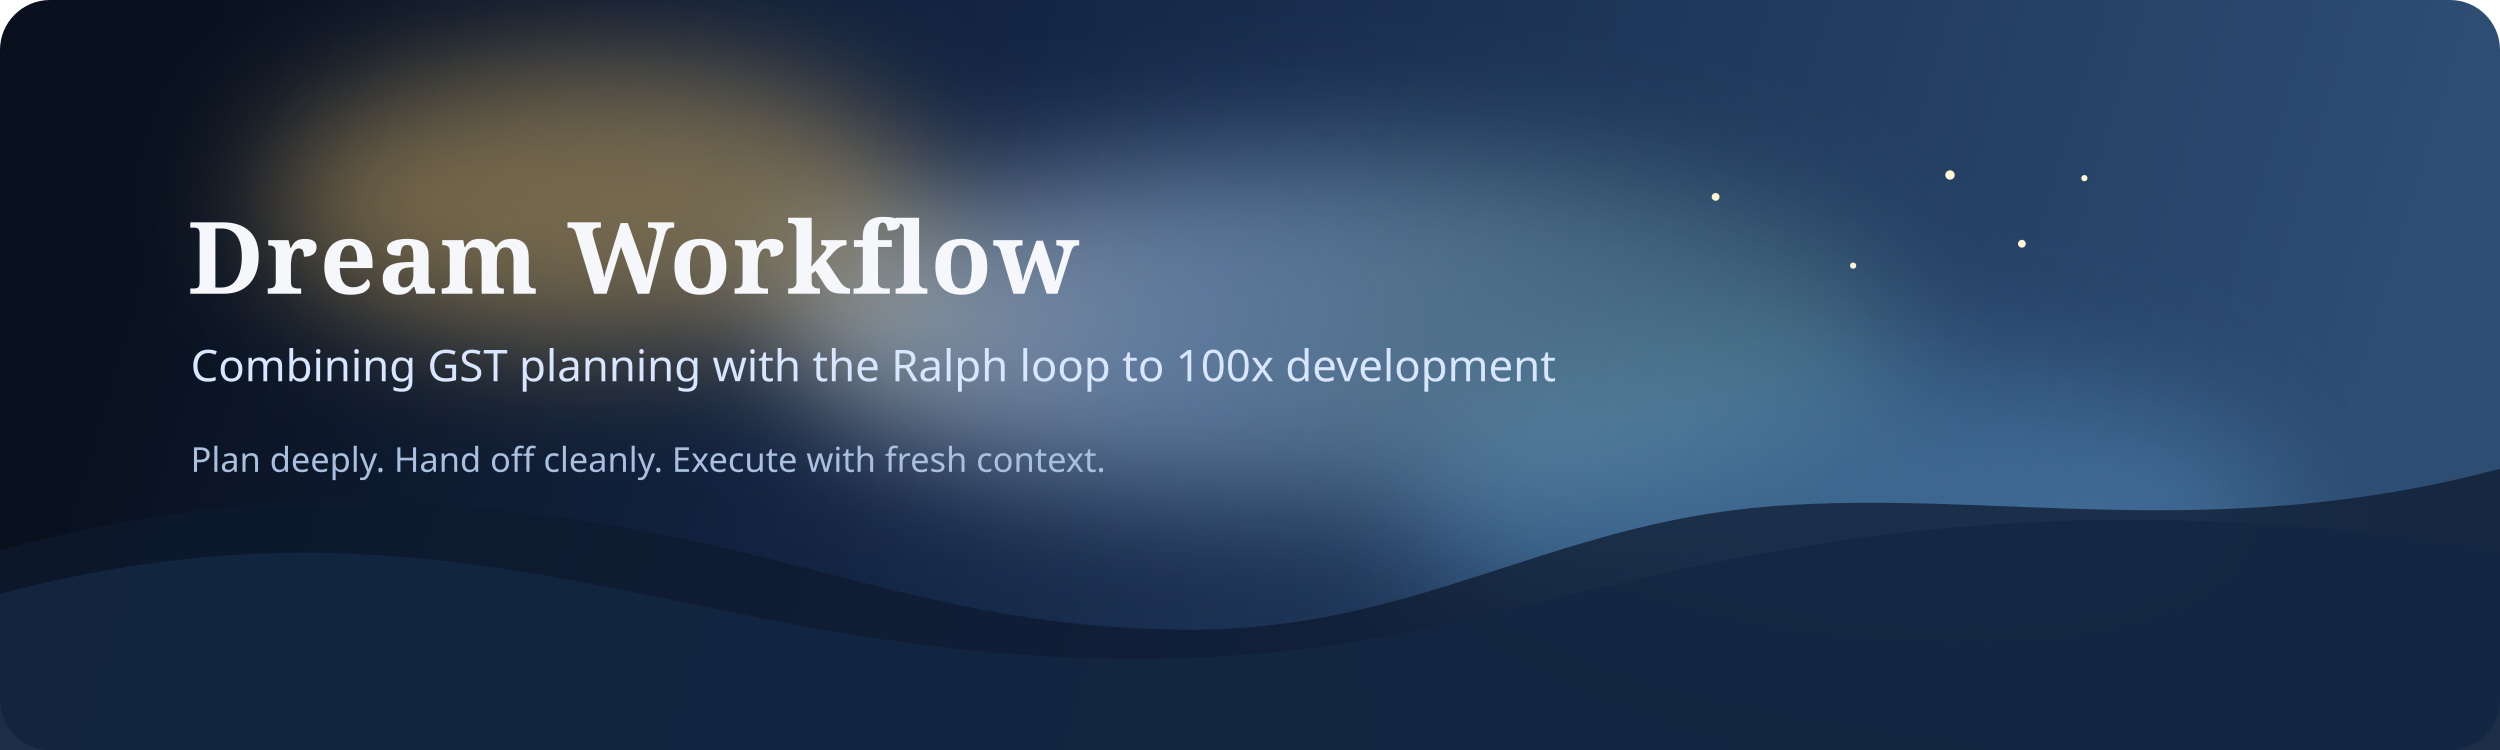
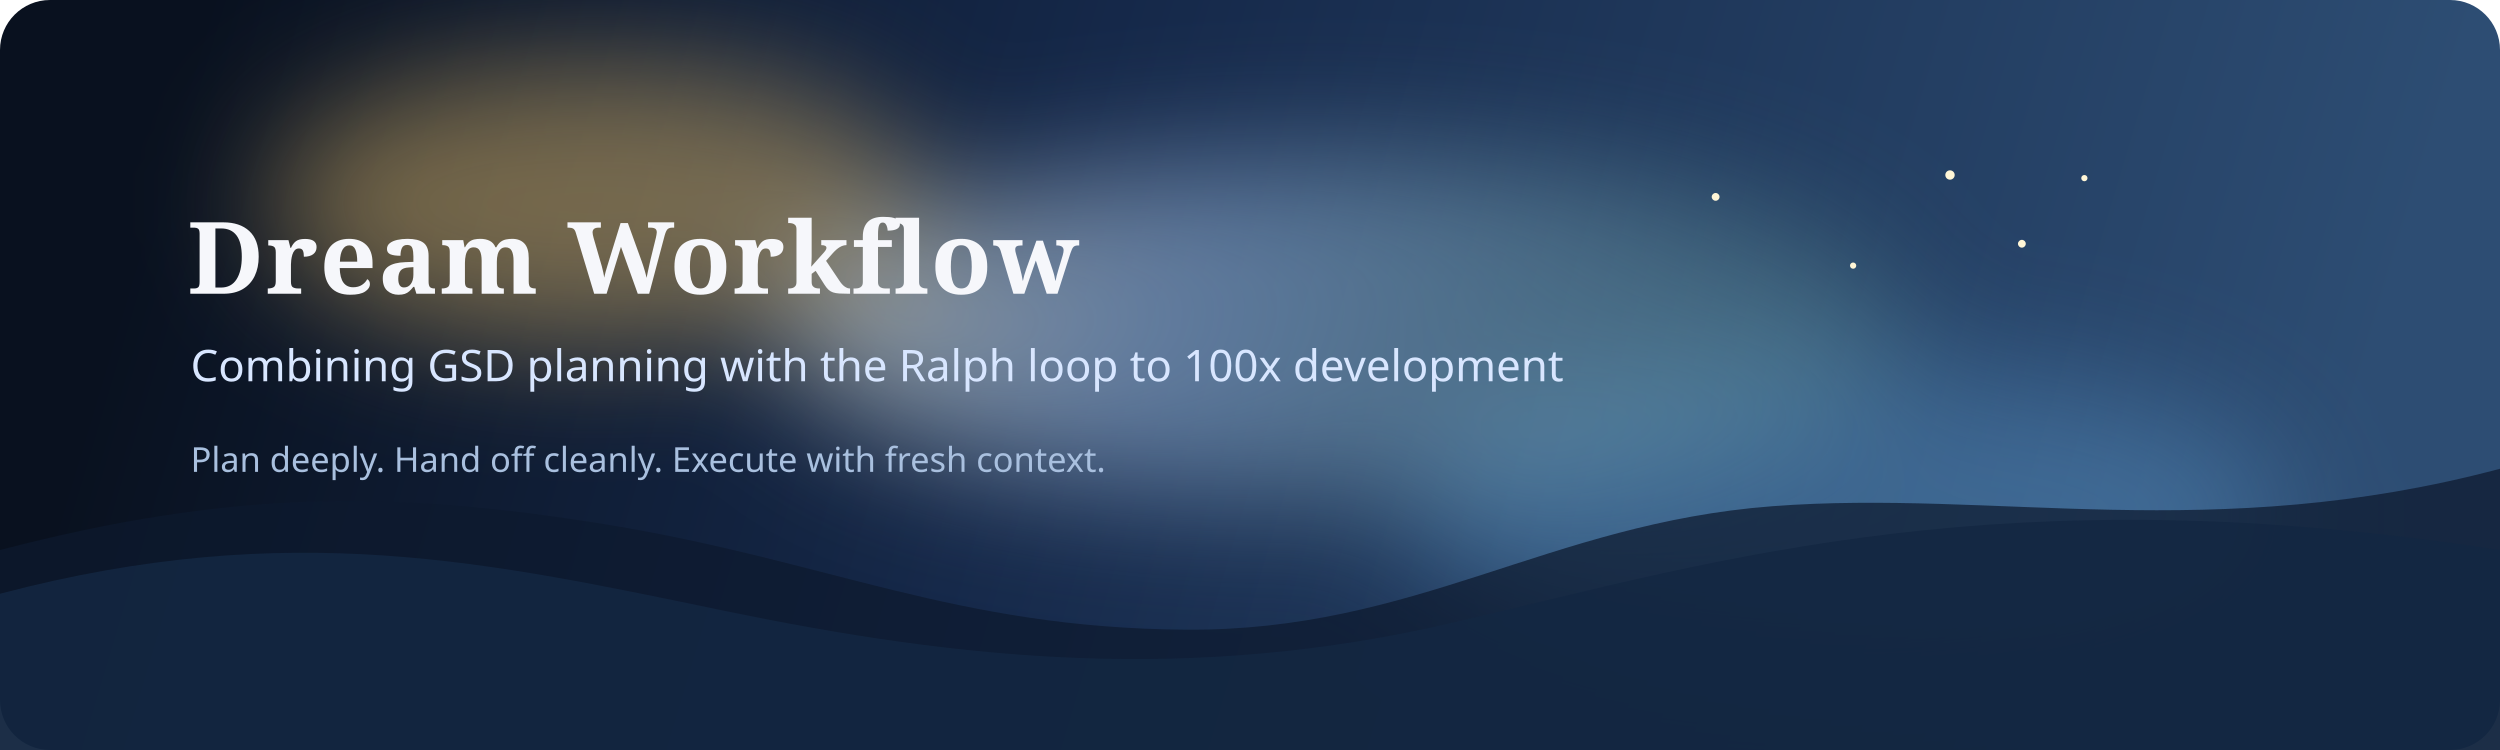
<svg xmlns="http://www.w3.org/2000/svg" width="1600" height="480" viewBox="0 0 1600 480" fill="none">
  <defs>
    <linearGradient id="bg" x1="120" y1="40" x2="1460" y2="440" gradientUnits="userSpaceOnUse">
      <stop stop-color="#09111F" />
      <stop offset="0.4" stop-color="#152849" />
      <stop offset="1" stop-color="#2D4D73" />
    </linearGradient>
    <linearGradient id="glow" x1="320" y1="140" x2="1160" y2="360" gradientUnits="userSpaceOnUse">
      <stop stop-color="#F8DDA4" stop-opacity="0.8" />
      <stop offset="0.5" stop-color="#B6D8FF" stop-opacity="0.45" />
      <stop offset="1" stop-color="#9AE6D1" stop-opacity="0.2" />
    </linearGradient>
    <filter id="blur" x="0" y="0" width="1600" height="480" filterUnits="userSpaceOnUse" color-interpolation-filters="sRGB">
      <feGaussianBlur stdDeviation="40" />
    </filter>
  </defs>
  <rect width="1600" height="480" rx="32" fill="url(#bg)" />
  <g filter="url(#blur)">
    <ellipse cx="380" cy="130" rx="210" ry="90" fill="#F2C66D" fill-opacity="0.45" />
    <ellipse cx="1180" cy="330" rx="280" ry="100" fill="#7CC7FF" fill-opacity="0.28" />
    <ellipse cx="860" cy="210" rx="360" ry="110" fill="url(#glow)" />
  </g>
  <path d="M0 352C146 314 250 313 390 336C530 359 612 402 759 403C906 404 991 335 1134 324C1277 313 1416 349 1600 300V480H0V352Z" fill="#0D1A2E" fill-opacity="0.72" />
  <path d="M0 380C186 331 314 360 464 391C614 422 762 438 932 398C1102 358 1283 303 1600 352V480H0V380Z" fill="#132742" fill-opacity="0.85" />
  <circle cx="1248" cy="112" r="3" fill="#FFF6D6" />
  <circle cx="1294" cy="156" r="2.5" fill="#FFF6D6" />
  <circle cx="1186" cy="170" r="2" fill="#FFF6D6" />
  <circle cx="1334" cy="114" r="2" fill="#FFF6D6" />
  <circle cx="1098" cy="126" r="2.5" fill="#FFF6D6" />
  <text x="120" y="188" fill="#F6F7FB" font-family="Georgia, serif" font-size="64" font-weight="700" letter-spacing="1">Dream Workflow</text>
-   <text x="122" y="244" fill="#D8E6FF" font-family="Verdana, sans-serif" font-size="28">Combining GST planning with the Ralph loop to 100x development</text>
+   <text x="122" y="244" fill="#D8E6FF" font-family="Verdana, sans-serif" font-size="28">Combining GSD planning with the Ralph loop to 100x development</text>
  <text x="122" y="302" fill="#A9C0DF" font-family="Verdana, sans-serif" font-size="22">Plan deeply. Hand off cleanly. Execute with fresh context.</text>
</svg>
